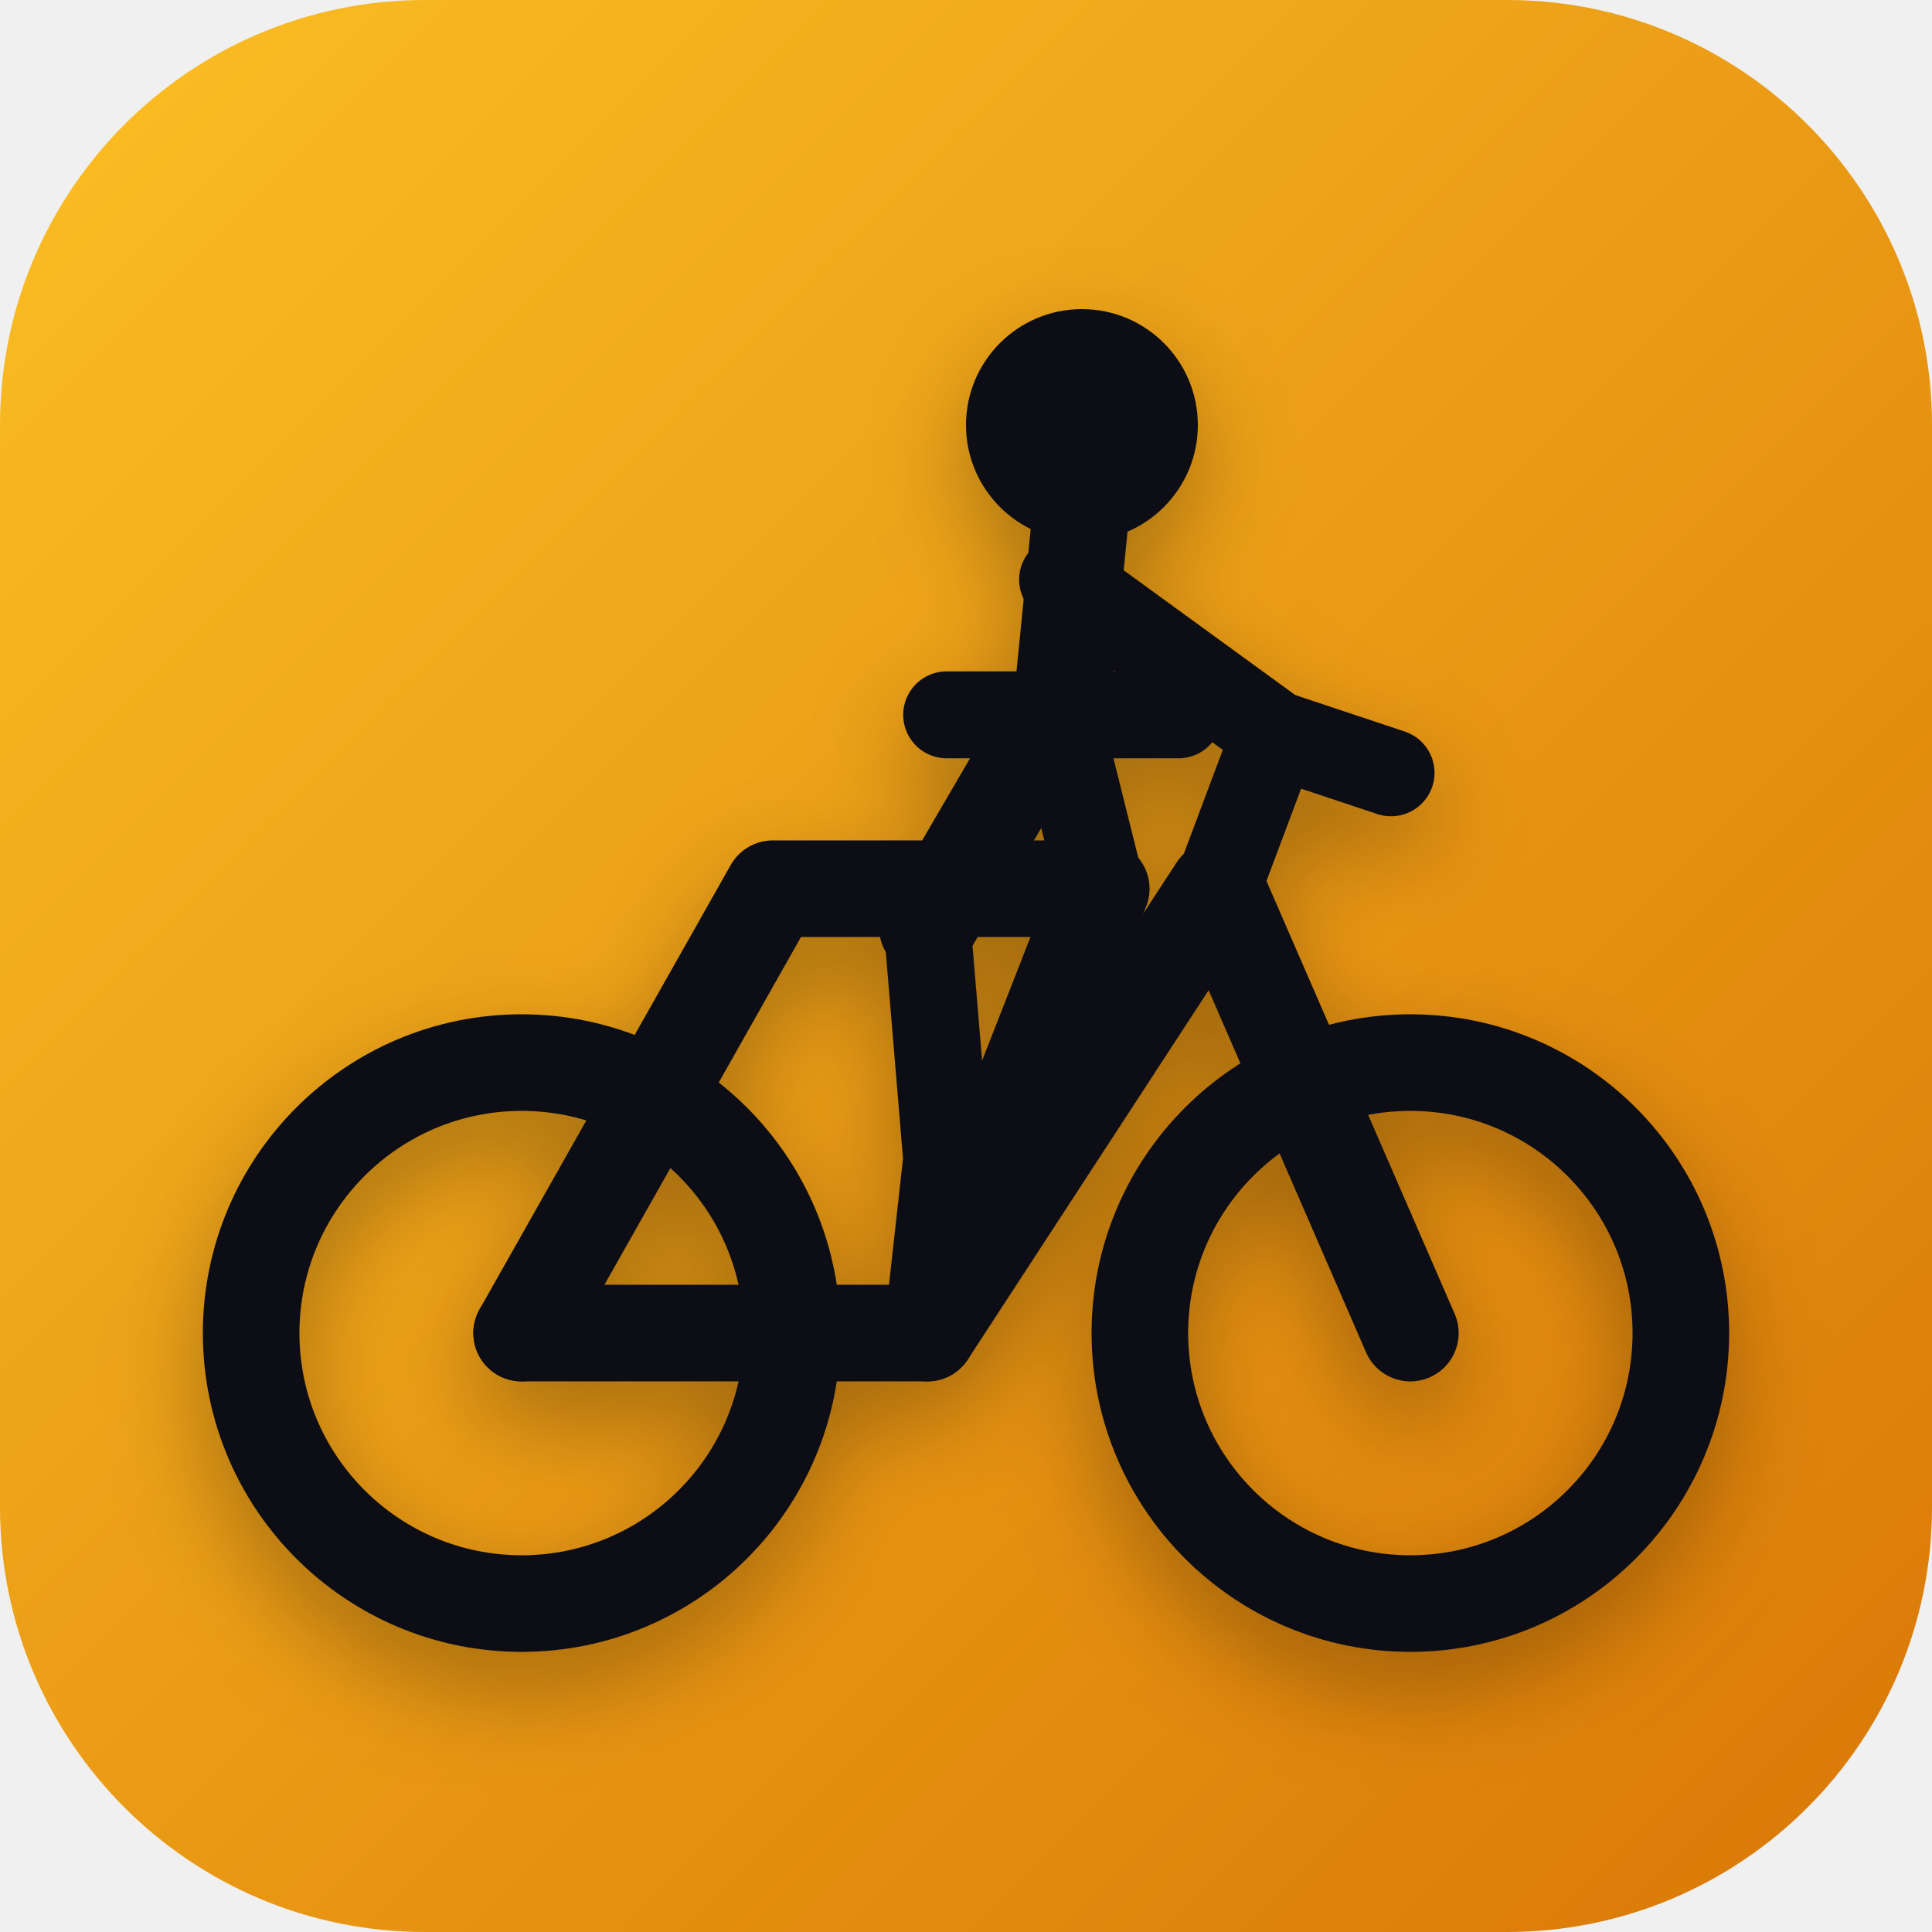
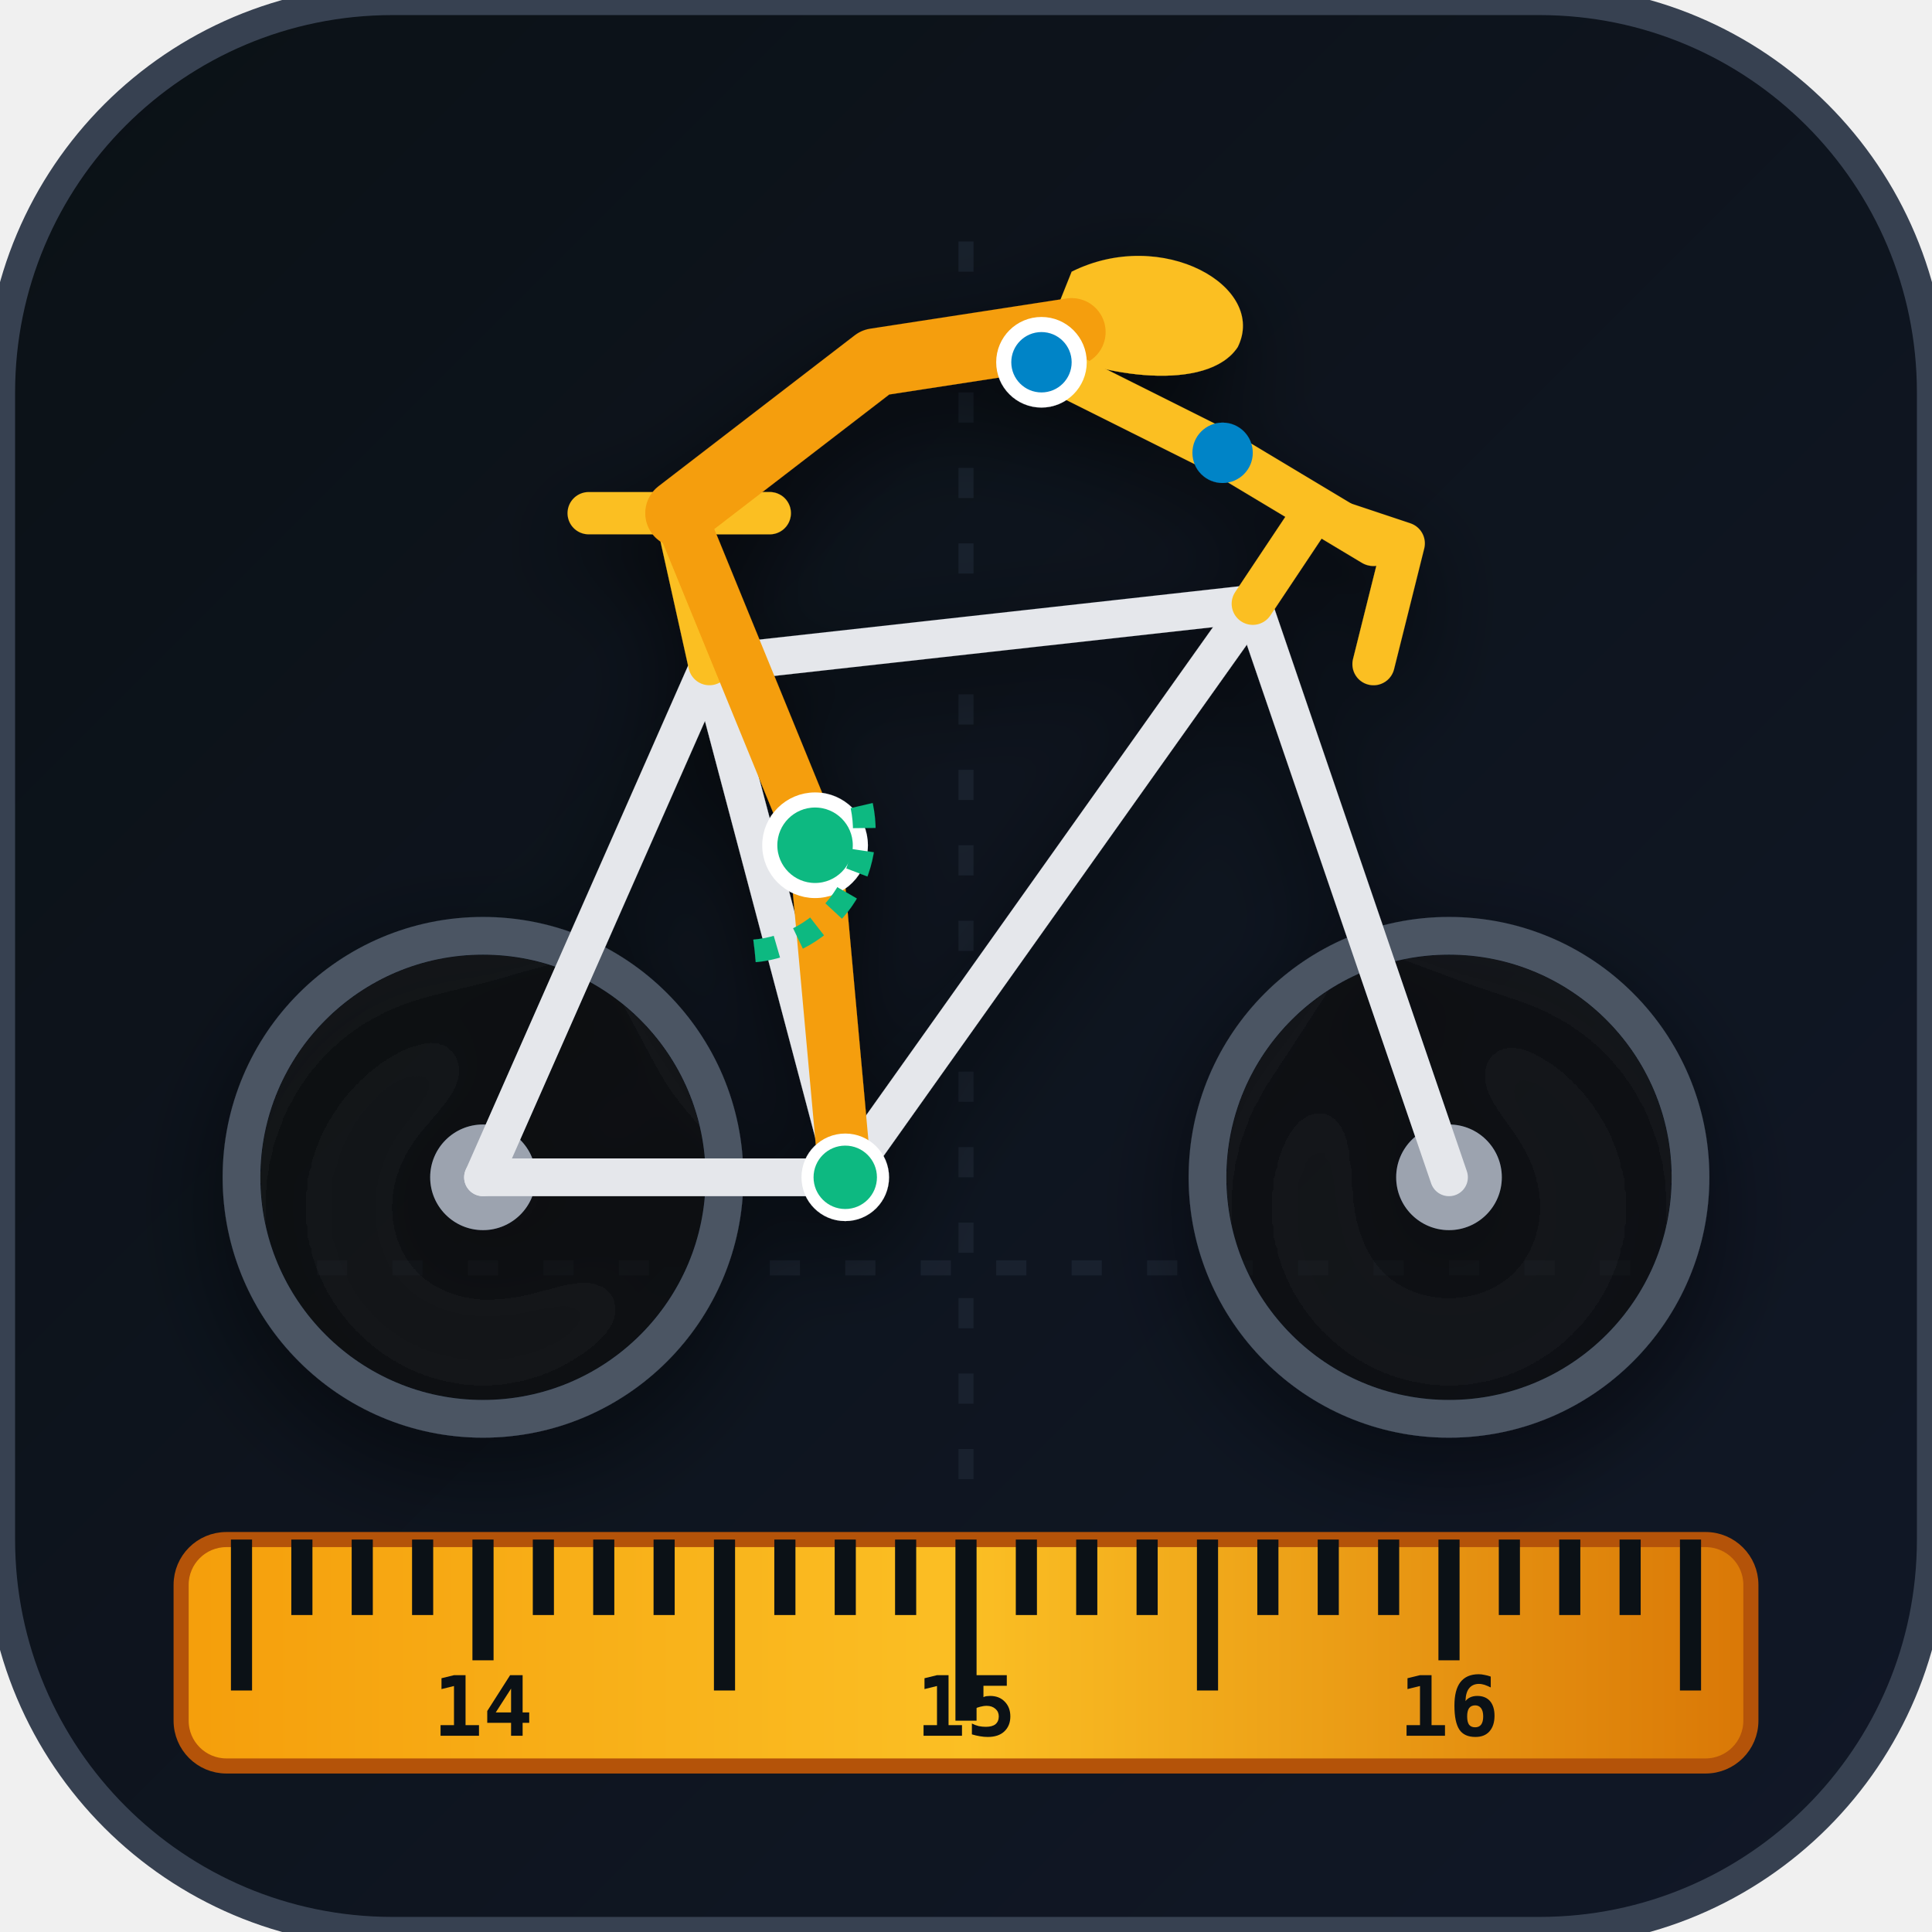
- <svg xmlns="http://www.w3.org/2000/svg" viewBox="0 0 100 100">
+ <svg xmlns="http://www.w3.org/2000/svg" viewBox="0 0 128 128">
  <defs>
-     <linearGradient id="grad" x1="0%" y1="0%" x2="100%" y2="100%">
-       <stop offset="0%" stop-color="#FBBF24" />
+     <linearGradient id="bg" x1="0%" y1="0%" x2="100%" y2="100%">
+       <stop offset="0%" stop-color="#0B1116" />
+       <stop offset="100%" stop-color="#111827" />
+     </linearGradient>
+     <linearGradient id="tapeGold" x1="0%" y1="0%" x2="100%" y2="0%">
+       <stop offset="0%" stop-color="#F59E0B" />
+       <stop offset="50%" stop-color="#FBBF24" />
      <stop offset="100%" stop-color="#D97706" />
    </linearGradient>
-     <filter id="shadow" x="-20%" y="-20%" width="140%" height="140%">
-       <feDropShadow dx="0" dy="2" stdDeviation="2.5" flood-color="#000000" flood-opacity="0.3" />
+     <filter id="glow" x="-20%" y="-20%" width="140%" height="140%">
+       <feDropShadow dx="0" dy="2" stdDeviation="3" flood-color="#000000" flood-opacity="0.6" />
    </filter>
  </defs>
-   <rect width="100" height="100" rx="22" fill="url(#grad)" />
-   <g filter="url(#shadow)" fill="none" stroke="#0B1116" stroke-linecap="round" stroke-linejoin="round">
-     <circle cx="27" cy="69" r="14" stroke-width="5" />
-     <circle cx="73" cy="69" r="14" stroke-width="5" />
-     <path d="M27 69 L48 69 L63 46 L73 69" stroke-width="5" />
-     <path d="M48 69 L57 46 L40 46 L27 69" stroke-width="5" />
-     <path d="M57 46 L55 38 M49 37 L61 37" stroke-width="4.5" />
-     <path d="M63 46 L66 38 L72 40" stroke-width="4.5" />
-     <circle cx="56" cy="22" r="6" fill="#0B1116" stroke="none" />
-     <path d="M56 26 L55 36 L48 48" stroke-width="5" />
-     <path d="M55 30 L66 38" stroke-width="4.5" />
-     <path d="M48 48 L49 60 L48 69" stroke-width="4.5" />
+   <rect width="128" height="128" rx="26" fill="url(#bg)" stroke="#374151" stroke-width="2" />
+   <g stroke="#1F2937" stroke-width="1" stroke-dasharray="2 3" opacity="0.6">
+     <line x1="16" y1="84" x2="112" y2="84" />
+     <line x1="64" y1="16" x2="64" y2="100" />
+   </g>
+   <g filter="url(#glow)">
+     <circle cx="32" cy="78" r="16" stroke="#4B5563" stroke-width="2.5" fill="#0B1116" fill-opacity="0.5" />
+     <circle cx="32" cy="78" r="3.5" fill="#9CA3AF" />
+     <circle cx="96" cy="78" r="16" stroke="#4B5563" stroke-width="2.5" fill="#0B1116" fill-opacity="0.5" />
+     <circle cx="96" cy="78" r="3.5" fill="#9CA3AF" />
+     <g stroke="#E5E7EB" stroke-width="2.5" stroke-linecap="round" stroke-linejoin="round" fill="none">
+       <path d="M 32 78 L 56 78" />
+       <path d="M 32 78 L 47 44 L 56 78" />
+       <path d="M 56 78 L 83 40" />
+       <path d="M 47 44 L 83 40" />
+       <path d="M 83 40 L 96 78" />
+       <path d="M 47 44 L 45 35 M 39 34 L 51 34" stroke="#FBBF24" stroke-width="2.8" />
+       <path d="M 83 40 L 87 34 L 93 36 L 91 44" stroke="#FBBF24" stroke-width="2.8" />
+     </g>
+     <path d="M 71 18 C 77 15 84 19 82 23 C 80 26 73 25 69 23 Z" fill="#FBBF24" />
+     <path d="M 45 34 L 58 24 L 71 22" stroke="#F59E0B" stroke-width="4.5" stroke-linecap="round" stroke-linejoin="round" fill="none" />
+     <path d="M 69 24 L 81 30 L 91 36" stroke="#FBBF24" stroke-width="3" stroke-linecap="round" stroke-linejoin="round" fill="none" />
+     <path d="M 45 34 L 54 56 L 56 78" stroke="#F59E0B" stroke-width="3.5" stroke-linecap="round" stroke-linejoin="round" fill="none" />
+     <circle cx="54" cy="56" r="3" fill="#10B981" stroke="#FFFFFF" stroke-width="1" />
+     <circle cx="69" cy="24" r="2.5" fill="#0284C7" stroke="#FFFFFF" stroke-width="1" />
+     <circle cx="81" cy="30" r="2" fill="#0284C7" />
+     <circle cx="56" cy="78" r="2.5" fill="#10B981" stroke="#FFFFFF" stroke-width="0.8" />
+     <path d="M 50 63 A 8 8 0 0 0 57 53" fill="none" stroke="#10B981" stroke-width="1.5" stroke-dasharray="1.5 1.5" />
+   </g>
+   <g transform="translate(0, 2)">
+     <rect x="12" y="100" width="104" height="15" rx="3" fill="url(#tapeGold)" stroke="#B45309" stroke-width="1" />
+     <path d="       M 16 100 L 16 110       M 20 100 L 20 105       M 24 100 L 24 105       M 28 100 L 28 105       M 32 100 L 32 108       M 36 100 L 36 105       M 40 100 L 40 105       M 44 100 L 44 105       M 48 100 L 48 110       M 52 100 L 52 105       M 56 100 L 56 105       M 60 100 L 60 105       M 64 100 L 64 112       M 68 100 L 68 105       M 72 100 L 72 105       M 76 100 L 76 105       M 80 100 L 80 110       M 84 100 L 84 105       M 88 100 L 88 105       M 92 100 L 92 105       M 96 100 L 96 108       M 100 100 L 100 105       M 104 100 L 104 105       M 108 100 L 108 105       M 112 100 L 112 110     " stroke="#0B1116" stroke-width="1.4" stroke-linecap="butt" />
+     <text x="32" y="113" font-family="'JetBrains Mono', monospace" font-size="5.5" font-weight="800" fill="#0B1116" text-anchor="middle">14</text>
+     <text x="64" y="113" font-family="'JetBrains Mono', monospace" font-size="5.5" font-weight="800" fill="#0B1116" text-anchor="middle">15</text>
+     <text x="96" y="113" font-family="'JetBrains Mono', monospace" font-size="5.5" font-weight="800" fill="#0B1116" text-anchor="middle">16</text>
  </g>
</svg>
